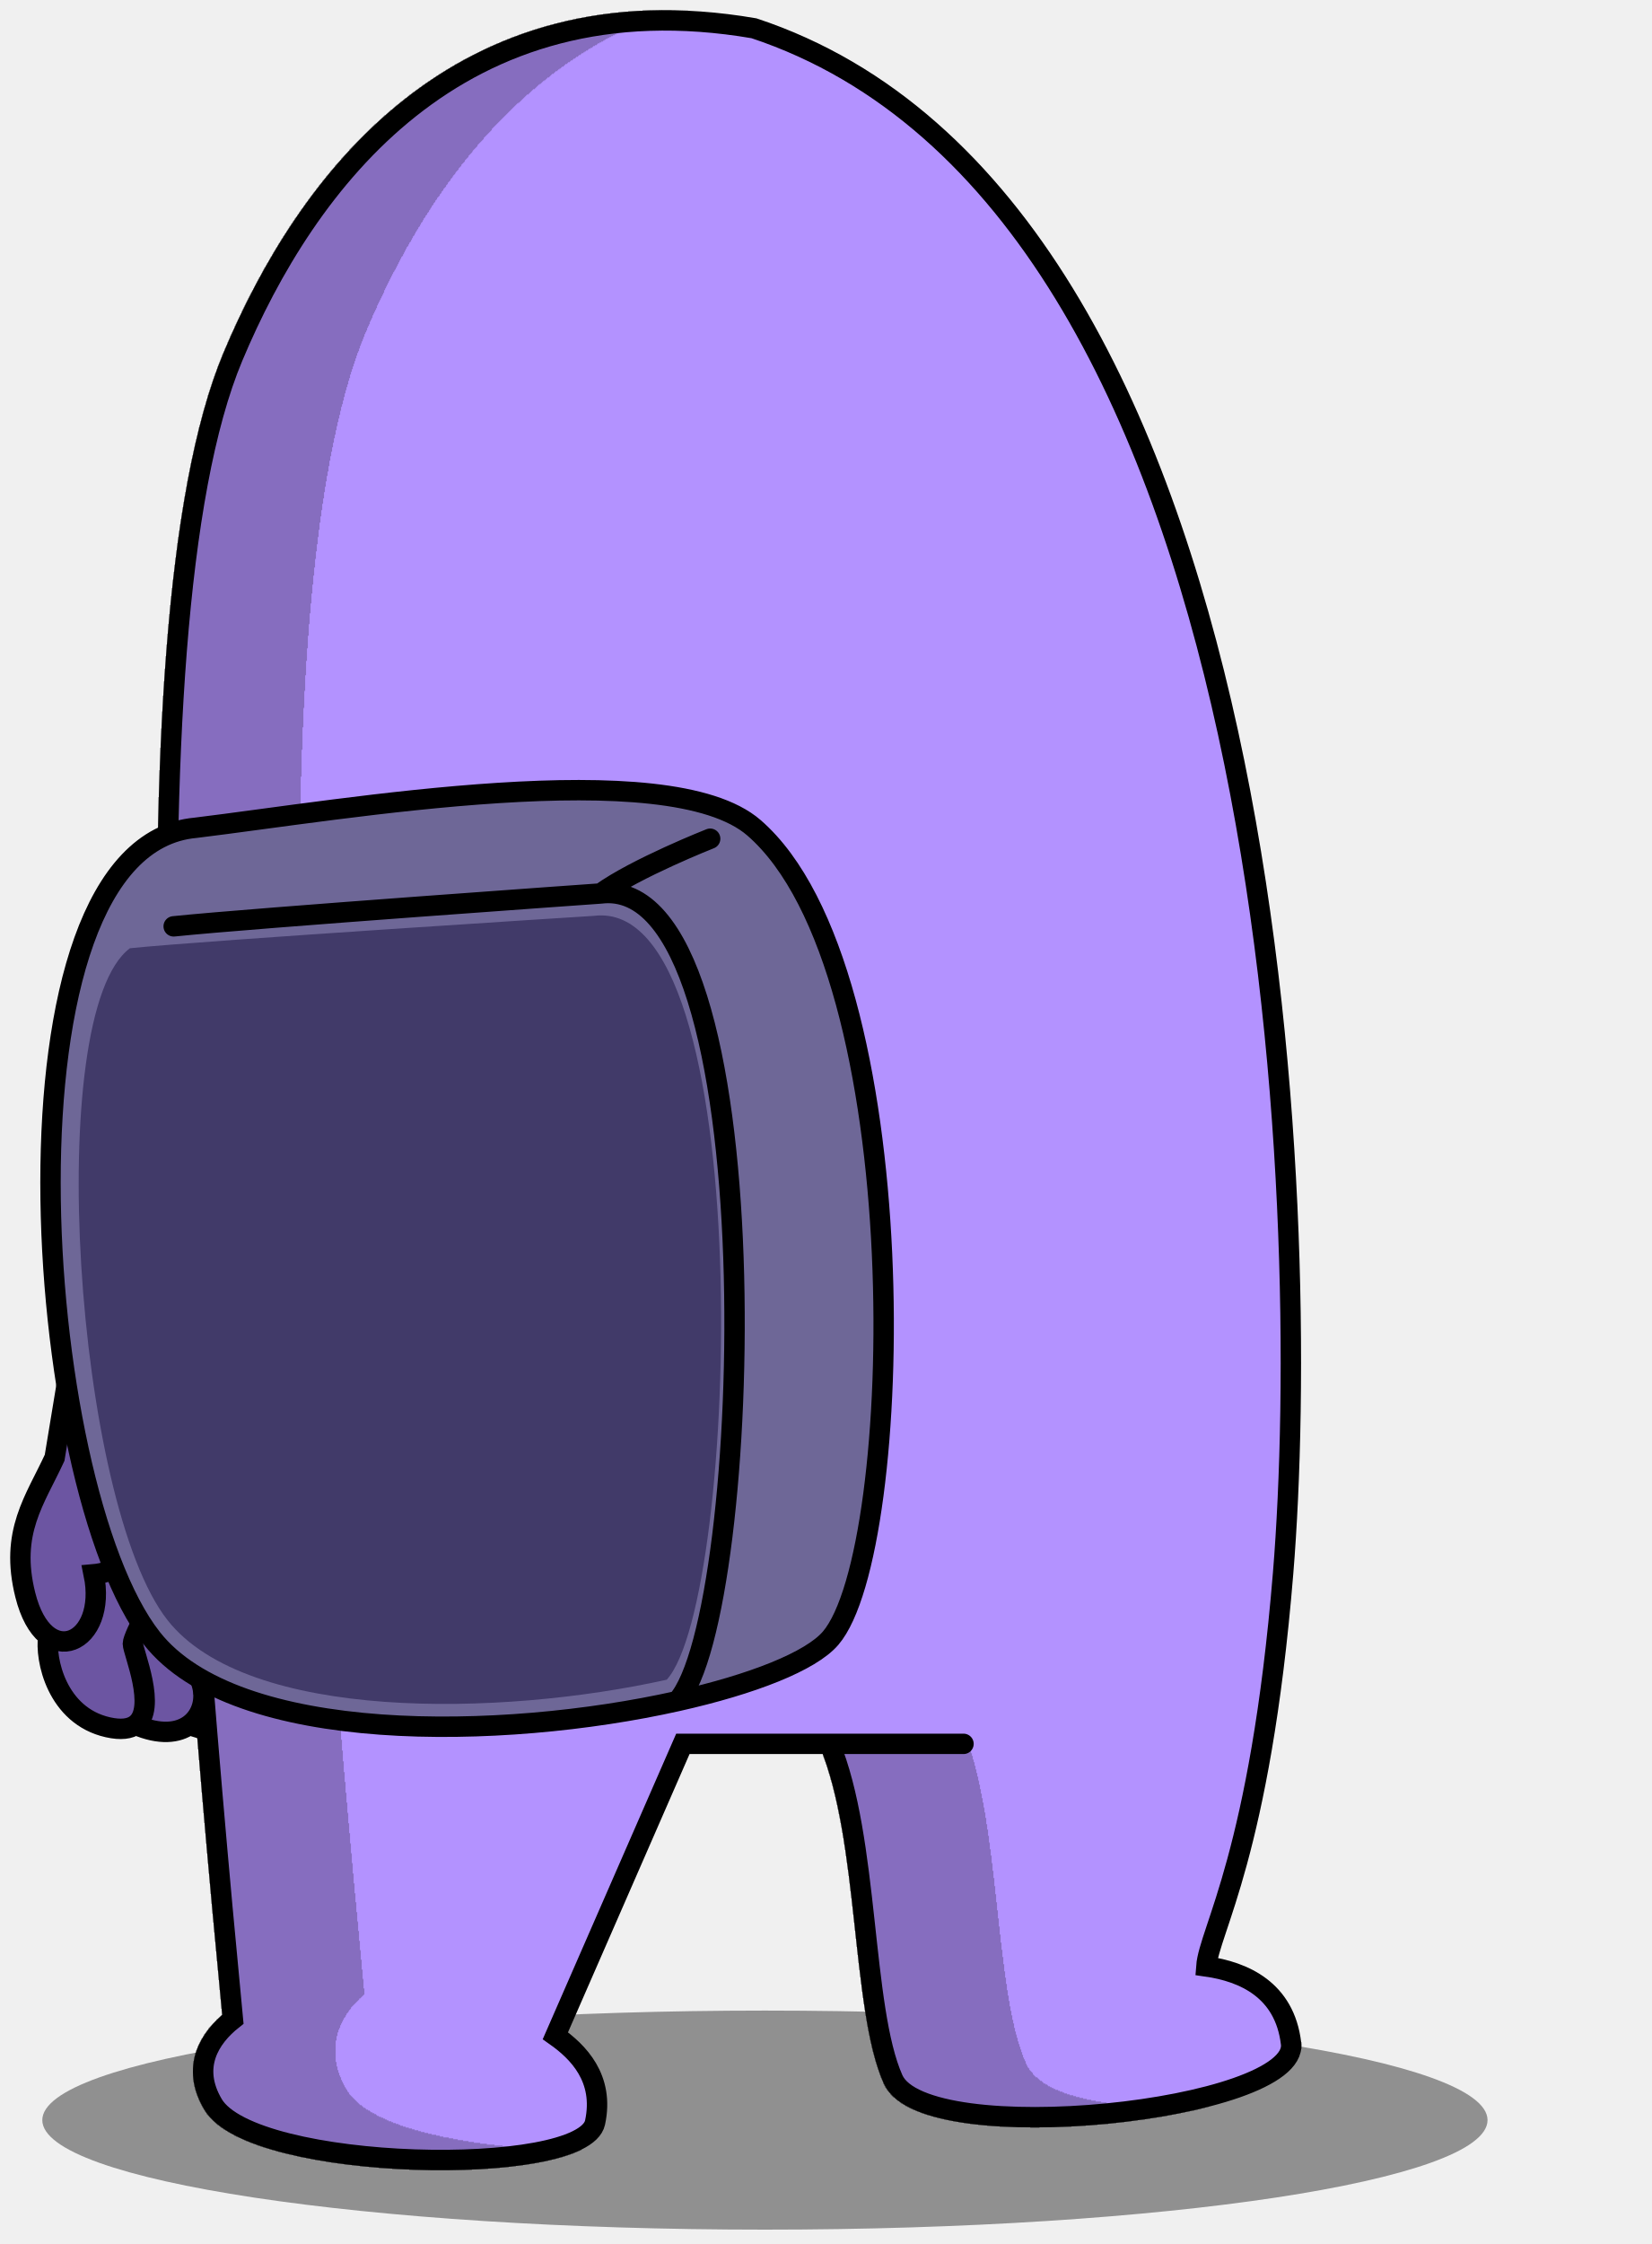
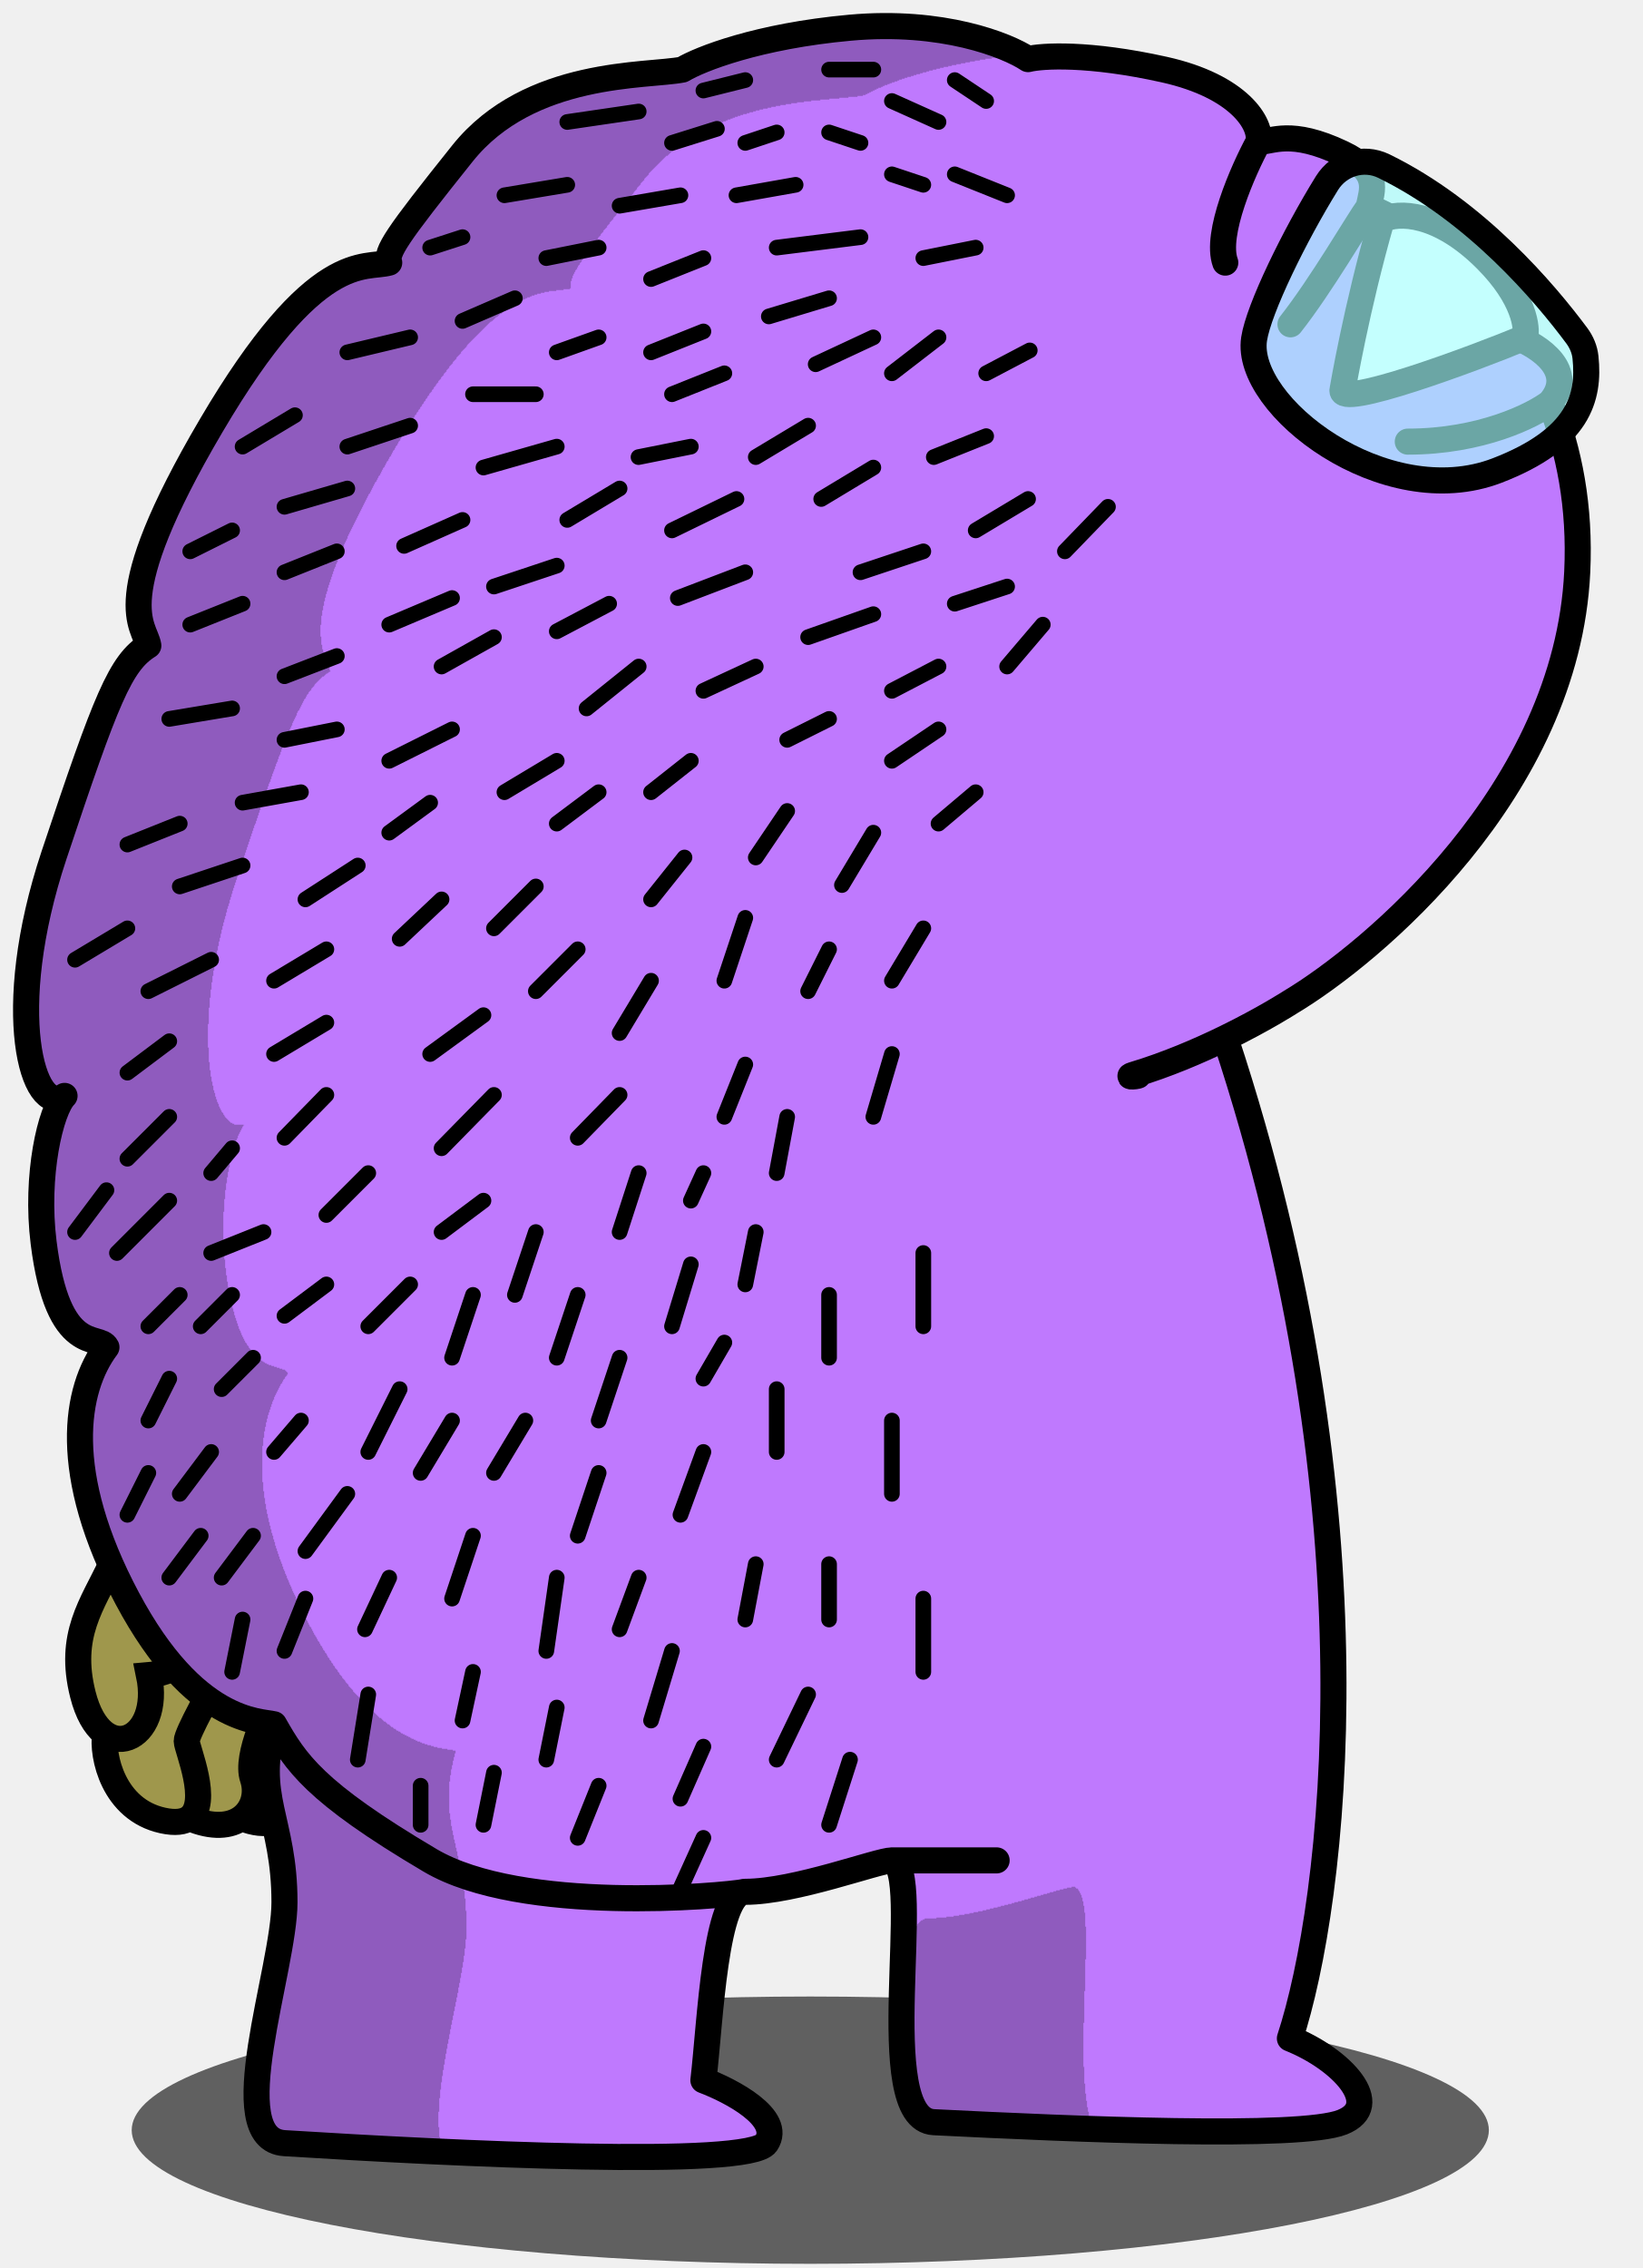
- <svg xmlns="http://www.w3.org/2000/svg" width="81" height="110" viewBox="0 0 81 110" fill="none">
-   <ellipse opacity="0.4" cx="37.507" cy="103.927" rx="35.433" ry="5.369" fill="black" />
-   <path d="M6.255 56.111C7.022 52.657 10.572 44.119 12.97 41.72C18.726 35.964 27.84 52.753 25.922 55.631C24.387 57.934 23.044 60.673 22.564 61.754C22.882 61.796 23.201 61.833 23.523 61.867C22.811 63.466 19.17 68.502 18.028 70.502C16.109 73.859 16.588 73.859 15.149 76.738C14.67 77.537 13.518 79.52 12.751 81.055C11.792 82.974 12.062 85.644 9.289 84.548C8.729 84.957 7.836 85.065 6.644 84.548C6.366 84.748 5.936 84.814 5.295 84.671C2.784 84.11 2.196 81.33 2.369 80.198C1.914 79.867 1.498 79.215 1.239 78.177C0.471 75.107 1.718 73.54 2.678 71.461L5.295 55.631L6.255 56.111Z" fill="#6C55A2" />
-   <path d="M6.255 56.111C7.022 52.657 10.572 44.119 12.97 41.72C18.726 35.964 27.84 52.753 25.922 55.631C24.387 57.934 23.044 60.673 22.564 61.754M6.255 56.111L5.295 55.631L2.678 71.461C1.718 73.54 0.471 75.107 1.239 78.177C2.198 82.014 5.295 80.575 4.596 77.172C6.185 77.034 8.914 75.299 8.914 72.9M6.255 56.111C8.394 57.334 15.684 60.86 22.564 61.754M22.564 61.754C22.882 61.796 23.201 61.833 23.523 61.867C22.811 63.466 19.17 68.502 18.028 70.502C16.109 73.859 16.588 73.859 15.149 76.738C14.67 77.537 13.518 79.52 12.751 81.055C11.792 82.974 12.062 85.644 9.289 84.548M2.369 80.198C2.196 81.33 2.784 84.11 5.295 84.671C5.936 84.814 6.366 84.748 6.644 84.548M8.434 76.738C7.794 77.857 6.515 80.191 6.515 80.575C6.515 80.957 7.731 83.77 6.644 84.548M11.312 77.697C10.672 78.816 9.489 81.343 9.873 82.494C10.126 83.254 9.916 84.09 9.289 84.548M6.644 84.548C7.836 85.065 8.729 84.957 9.289 84.548" stroke="black" stroke-linecap="round" />
-   <g filter="url(#filter0_i_31843_2156)">
-     <path d="M36.97 1.386C22.45 -1.105 15.006 8.946 11.419 17.493C5.799 30.883 8.687 70.569 11.419 98.985C10.267 99.893 9.368 101.328 10.443 103.15C12.395 106.459 28.592 106.77 29.178 104.046C29.646 101.866 28.338 100.571 27.232 99.792L33.484 85.483H40.679C42.631 90.154 42.23 98.424 43.791 101.927C45.353 105.43 63.697 103.484 63.306 100.175C62.994 97.528 60.974 96.653 59.152 96.393C59.282 94.642 61.786 90.894 62.916 77.114C64.353 59.602 62.916 9.976 36.97 1.386Z" fill="#B392FF" />
-     <path d="M40.679 85.483C42.631 90.154 42.23 98.424 43.791 101.927C45.353 105.43 63.697 103.484 63.306 100.175C62.994 97.528 60.974 96.653 59.152 96.393C59.282 94.642 61.786 90.894 62.916 77.114C64.353 59.602 62.916 9.976 36.97 1.386C22.45 -1.105 15.006 8.946 11.419 17.493C5.799 30.883 8.687 70.569 11.419 98.985C10.267 99.893 9.368 101.328 10.443 103.15C12.395 106.459 28.592 106.77 29.178 104.046C29.646 101.866 28.338 100.571 27.232 99.792L33.484 85.483H40.679ZM40.679 85.483H47.244" stroke="black" stroke-linecap="round" />
+ <svg xmlns="http://www.w3.org/2000/svg" width="63" height="87" viewBox="0 0 63 87" fill="none">
+   <path d="M6.241 48.234L4.266 60.008C3.542 61.554 2.601 62.719 3.18 65.003C3.376 65.775 3.69 66.26 4.033 66.506C3.902 67.348 4.346 69.416 6.241 69.833C6.724 69.939 7.048 69.89 7.259 69.742C8.158 70.126 8.831 70.046 9.254 69.742C11.347 70.556 11.142 68.57 11.866 67.143C12.445 66.002 13.314 64.527 13.676 63.932C14.762 61.792 14.4 61.792 15.847 59.294C16.709 57.807 19.456 54.062 19.994 52.872C19.751 52.847 19.51 52.819 19.27 52.788C14.079 52.123 8.579 49.501 6.965 48.591L6.241 48.234Z" fill="#9F974C" />
+   <path d="M8.971 61.078C8.971 62.862 6.912 64.153 5.714 64.256C6.241 66.787 3.904 67.857 3.18 65.003C2.601 62.719 3.542 61.554 4.266 60.008L6.241 48.234L6.965 48.591C8.579 49.501 14.079 52.123 19.27 52.788C19.51 52.819 19.751 52.847 19.994 52.872C19.456 54.062 16.709 57.807 15.847 59.294C14.4 61.792 14.762 61.792 13.676 63.932C13.314 64.527 12.445 66.002 11.866 67.143C11.142 68.57 11.347 70.556 9.254 69.742M4.033 66.506C3.902 67.348 4.346 69.416 6.241 69.833C6.724 69.939 7.048 69.89 7.259 69.742M8.609 63.932C8.126 64.765 7.161 66.501 7.161 66.787C7.161 67.07 8.078 69.163 7.259 69.742M10.78 64.646C10.298 65.478 9.405 67.357 9.695 68.214C9.886 68.779 9.727 69.401 9.254 69.742M7.259 69.742C8.158 70.126 8.831 70.046 9.254 69.742" stroke="black" stroke-linecap="round" />
+   <path d="M6.965 48.59C7.544 46.022 10.222 39.671 12.032 37.887C16.375 33.606 23.251 46.093 21.803 48.234C20.645 49.946 19.632 51.983 19.27 52.788C14.079 52.122 8.579 49.5 6.965 48.59Z" fill="#6C55A2" />
+   <path d="M19.994 52.872C19.751 52.846 19.51 52.818 19.27 52.788M19.27 52.788C14.079 52.122 8.579 49.5 6.965 48.59C7.544 46.022 10.222 39.671 12.032 37.887C16.375 33.606 23.251 46.093 21.803 48.234C20.645 49.946 19.632 51.983 19.27 52.788Z" stroke="black" stroke-linecap="round" />
+   <ellipse cx="31.081" cy="81.713" rx="26.029" ry="5.127" fill="black" fill-opacity="0.6" />
+   <g filter="url(#filter0_i_33174_500)">
+     <path d="M52.5 7.941C52.634 7.272 52.967 6.585 51.486 5.883C49.5 4.941 48.808 5.441 48.273 5.441C48.406 4.772 47.549 3.312 44.657 2.669C41.765 2.026 39.97 2.134 39.435 2.268C38.631 1.732 36.141 0.741 32.605 1.063C29.07 1.384 26.847 2.268 26.178 2.669C24.839 2.937 20.313 2.669 17.741 5.883C15.171 9.097 14.796 9.673 14.93 10.074C13.992 10.342 12.117 9.498 8.1 16.328C4.083 23.157 5.556 23.961 5.69 24.764C4.619 25.434 4.083 26.773 2.074 32.799C0.066 38.825 1.271 42.842 2.476 42.038C1.94 42.574 1.351 45.092 1.673 47.663C2.225 52.082 3.815 51.144 4.083 51.68C2.878 53.287 2.315 56.501 4.886 61.321C7.457 66.142 9.975 66.008 10.511 66.142C9.707 68.954 10.912 69.757 10.912 72.971C10.912 75.542 8.502 82.06 10.912 82.211C17.34 82.612 28.749 83.175 29.392 82.211C30.034 81.247 28.052 80.202 26.981 79.8C27.239 77.611 27.415 72.944 28.459 72.591C28.512 72.583 28.555 72.576 28.588 72.569C30.5 72.569 33.677 71.364 34.212 71.364C35.498 71.686 33.409 81.287 35.819 81.407C41.175 81.675 49.879 82.05 51.486 81.407C53.093 80.765 51.486 78.997 49.478 78.194C51.174 73.029 53.053 58.123 47 39.82C48.494 39.091 49.5 38.441 49.5 38.441C52.606 36.581 60.1 30.341 60.5 21.941C60.619 19.435 60.19 17.272 59.459 15.441C60.495 14.241 59.027 13.275 58.164 12.941C56.365 10.168 53.956 8.521 52.5 7.941Z" fill="#BF79FE" />
  </g>
-   <path d="M36.969 40.577C32.75 36.92 16.927 39.683 9.59 40.578C-0.611 41.497 1.537 72.789 7.442 80.305C11.572 85.562 24.631 85.304 33.211 83.388C36.899 82.564 39.759 81.435 40.727 80.305C44.409 76.01 45.022 47.557 36.969 40.577Z" fill="#6E6797" />
-   <path d="M33.211 83.388C36.899 82.564 39.759 81.435 40.727 80.305C44.409 76.01 45.022 47.557 36.969 40.577C32.75 36.92 16.927 39.683 9.59 40.578C-0.611 41.497 1.537 72.789 7.442 80.305C11.572 85.562 24.631 85.304 33.211 83.388ZM33.211 83.388C36.969 79.231 38.043 42.725 29.453 43.798M29.453 43.798C29.453 43.798 12.536 44.993 8.516 45.409M29.453 43.798C31.19 42.546 34.822 41.114 34.822 41.114" stroke="black" stroke-linecap="round" />
-   <path d="M8.217 79.422C12.14 84.394 24.544 84.15 32.693 82.338C36.262 78.406 37.282 43.879 29.123 44.895C29.123 44.895 10.187 46.09 6.369 46.483C2.074 49.704 3.684 73.678 8.217 79.422Z" fill="#413A69" />
+   <path d="M52.5 7.941C52.634 7.272 52.967 6.585 51.486 5.883C49.5 4.941 48.808 5.441 48.273 5.441M52.5 7.941C52.098 8.491 50.683 10.941 49.5 12.441M52.5 7.941C53.956 8.521 56.365 10.168 58.164 12.941C59.027 13.275 60.495 14.241 59.459 15.441M48.273 5.441C48.406 4.772 47.549 3.312 44.657 2.669C41.765 2.026 39.97 2.134 39.435 2.268C38.631 1.732 36.141 0.741 32.605 1.063C29.07 1.384 26.847 2.268 26.178 2.669C24.839 2.937 20.313 2.669 17.741 5.883C15.171 9.097 14.796 9.673 14.93 10.074C13.992 10.342 12.117 9.498 8.1 16.328C4.083 23.157 5.556 23.961 5.69 24.764C4.619 25.434 4.083 26.773 2.074 32.799C0.066 38.825 1.271 42.842 2.476 42.038C1.94 42.574 1.351 45.092 1.673 47.663C2.225 52.082 3.815 51.144 4.083 51.68C2.878 53.287 2.315 56.501 4.886 61.321C7.457 66.142 9.975 66.008 10.511 66.142M48.273 5.441C47.682 6.53 46.6 8.98 47 10.074M10.511 66.142C9.707 68.954 10.912 69.757 10.912 72.971C10.912 75.542 8.502 82.06 10.912 82.211C17.34 82.612 28.749 83.175 29.392 82.211C30.034 81.247 28.052 80.202 26.981 79.8C27.249 77.524 27.429 72.569 28.588 72.569M10.511 66.142C11.34 67.595 12.024 68.718 16.5 71.364C20 73.434 27.725 72.736 28.588 72.569M43.452 41.235C43.05 41.369 44.095 41.235 43.452 41.235ZM43.452 41.235C44.751 40.845 45.987 40.315 47 39.82M34.212 71.364C35.498 71.686 33.409 81.287 35.819 81.407C41.175 81.675 49.879 82.05 51.486 81.407C53.093 80.765 51.486 78.997 49.478 78.194C51.174 73.029 53.053 58.123 47 39.82M34.212 71.364C34.748 71.364 36.301 71.364 38.229 71.364M34.212 71.364C33.677 71.364 30.5 72.569 28.588 72.569M59.459 15.441C60.19 17.272 60.619 19.435 60.5 21.941C60.1 30.341 52.606 36.581 49.5 38.441C49.5 38.441 48.494 39.091 47 39.82M59.459 15.441C58.806 15.941 56.8 16.941 54 16.941" stroke="black" stroke-linecap="round" stroke-linejoin="round" />
+   <path d="M57 9.941C55.189 8.13 53.619 8.1 53 8.441C52.03 11.804 51.5 14.941 51.5 14.941C51.279 15.71 56.529 13.761 58.5 12.942C58.593 12.622 58.5 11.441 57 9.941Z" fill="white" stroke="black" stroke-linecap="round" />
+   <path d="M37.828 3.875L36.623 3.072M38.631 7.491L36.623 6.687M36 4.679L34.212 3.875M35.417 7.089L34.212 6.687M37.426 9.499L35.417 9.901M33.5 12.941L31.288 13.973M33.007 9.097L29.793 9.499M33.007 5.482L31.802 5.08M33.5 2.67H31.802M30.519 7.089L28.25 7.491M29.793 5.08L28.588 5.482M27.5 4.941L25.776 5.482M28.588 3.072L26.981 3.473M31.802 11.441L29.491 12.138M26.981 9.901L24.973 10.704M26.101 7.491L23.767 7.892M24.5 4.277L21.759 4.679M21.759 7.089L19.349 7.491M16.5 9.499L17.742 9.097M22.964 9.499L20.955 9.901M26.981 12.713L24.973 13.516M27.785 14.32L25.776 15.123M22.964 12.941L21.357 13.516M19.75 11.441L17.742 12.311M15.733 12.941L13.323 13.516M20.554 15.123H18.143M26.5 17.132L24.492 17.534M23.767 18.739L21.759 19.944M21.357 17.132L18.545 17.935M15.733 16.328L13.323 17.132M13.323 18.739L10.912 19.441M17.742 19.944L15.5 20.941M8.904 20.346L7.297 21.149M12.921 21.149L10.912 21.953M11.314 15.927L9.305 17.132M21.357 21.697L18.947 22.5M23.366 23.158L21.357 24.217M17.34 22.941L14.93 23.961M18.947 24.441L16.938 25.568M12.921 25.166L10.912 25.941M9.305 23.158L7.297 23.961M12.921 27.979L10.912 28.38M8.904 27.175L6.493 27.577M17.34 27.979L14.93 29.184M21.357 29.184L19.349 30.389M16.5 30.791L14.93 31.941M11.544 30.389L9.305 30.791M6.895 31.594L4.886 32.397M9.305 33.201L6.895 34.004M4.886 35.611L2.878 36.816M8.1 36.816L5.69 38.022M6.493 39.941L4.887 41.147M6.493 42.842L4.886 44.449M6.493 46.056L4.485 48.065M4.083 45.654L2.878 47.261M12.519 36.415L10.511 37.62M13.724 33.201L11.716 34.5M16.938 34.5L15.331 36.013M12.519 39.227L10.511 40.432M18.545 38.941L16.5 40.432M12.519 42L10.912 43.646M10.109 47.261L8.1 48.065M8.904 44.047L8.1 45M8.904 49.672L7.699 50.877M6.895 49.672L5.69 50.877M6.493 52.885L5.69 54.492M8.1 55.697L6.895 57.304M5.69 56.501L4.886 58.108M7.699 58.911L6.493 60.518M9.707 58.911L8.502 60.518M9.707 52.082L8.502 53.287M11.716 61.322L10.912 63.33M9.305 62.125L8.904 64.133M11.544 54.492L10.511 55.697M12.519 49.27L10.912 50.475M14.126 45L12.519 46.607M13.323 57.304L11.716 59.5M14.93 60.518L14 62.5M18.143 64.133L17.742 66M14.126 65L13.724 67.5M16.135 68.5V70M21.357 65.5L20.955 67.5M18.947 68L18.545 70M15.331 53.287L14.126 55.697M15.733 49.27L14.126 50.877M23.767 42L22.161 43.646M18.947 42L16.938 44.047M18.545 46.056L16.938 47.261M20.554 47.261L19.75 49.672M18.143 49.672L17.34 52.082M20.152 54.492L18.947 56.501M17.34 54.492L16.135 56.501M23.767 52.082L22.964 54.492M22.161 49.672L21.357 52.082M18.143 58.911L17.34 61.322M21.357 60.518L20.955 63.33M25.776 63.33L24.973 66M24.5 60.518L23.767 62.5M26.981 55.697L26.101 58.108M22.964 56.501L22.161 58.911M28.99 47.261L28.588 49.27M26.5 48.5L25.776 50.877M27.785 51.5L26.981 52.885M24.5 45L23.767 47.261M28.588 40.834L27.785 42.842M24.973 37.62L23.767 39.628M22.161 36.415L20.554 38.022M18.947 35.611L20.554 34.004M26.257 32.893L24.973 34.5M28.588 35.209L27.785 37.62M26.5 29.184L24.973 30.389M22.964 30.389L21.357 31.594M24.5 25.568L22.5 27.175M28.588 21.953L26 22.941M28.25 19.141L25.776 20.346M33.5 17.935L31.5 19.141M30.998 16.328L28.99 17.534M36 12.941L34.212 14.32M37.828 14.32L39.5 13.441M35.819 17.534L37.828 16.73M39.435 19.141L37.426 20.346M35.417 21.149L33.007 21.953M33.5 23.559L30.998 24.441M28.99 25.568L26.981 26.5M31.802 27.577L30.195 28.38M30.195 31.109L28.99 32.893M36 25.568L34.212 26.5M36 27.979L34.212 29.184M37.426 30.389L36 31.594M33.5 31.941L32.295 33.95M31.802 36.415L30.998 38.022M38.631 22.5L36.623 23.158M40 23.961L38.631 25.568M42.5 19.441L40.847 21.149M30.195 42.842L29.793 45M26.981 45L26.5 46.056M29.793 53.287V55.697M28.99 60L28.588 62.125M26.981 67L26.101 69M22.964 68.5L22.161 70.5M30.998 65L29.793 67.5M31.802 60V62.125M31.802 49.672V52.082M34.212 40.432L33.5 42.842M35.417 48.065V50.877M34.212 54.492V57.304M35.417 61.322V64.133M32.605 67.5L31.802 70M26.981 70.5L26.101 72.441M35.417 35.611L34.212 37.62" stroke="black" stroke-width="0.6" stroke-linecap="round" />
+   <path d="M48.105 13.004C48.281 11.847 49.663 9.021 50.9 7.025C51.363 6.279 52.295 5.987 53.084 6.372C56.62 8.099 59.265 11.237 60.482 12.875C60.663 13.119 60.784 13.402 60.816 13.704C60.98 15.255 60.558 16.843 57.425 18.05C53.123 19.706 47.717 15.567 48.105 13.004Z" fill="#A5FFFD" fill-opacity="0.65" stroke="black" />
  <defs>
-     <filter id="filter0_i_31843_2156" x="7.698" y="0.5" width="56.115" height="105.883" filterUnits="userSpaceOnUse" color-interpolation-filters="sRGB">
+     <filter id="filter0_i_33174_500" x="0.5" y="0.5" width="60.52" height="82.743" filterUnits="userSpaceOnUse" color-interpolation-filters="sRGB">
      <feFlood flood-opacity="0" result="BackgroundImageFix" />
      <feBlend mode="normal" in="SourceGraphic" in2="BackgroundImageFix" result="shape" />
      <feColorMatrix in="SourceAlpha" type="matrix" values="0 0 0 0 0 0 0 0 0 0 0 0 0 0 0 0 0 0 127 0" result="hardAlpha" />
-       <feOffset dx="7" dy="-1" />
+       <feOffset dx="7" dy="1" />
      <feComposite in2="hardAlpha" operator="arithmetic" k2="-1" k3="1" />
      <feColorMatrix type="matrix" values="0 0 0 0 0 0 0 0 0 0 0 0 0 0 0 0 0 0 0.25 0" />
-       <feBlend mode="normal" in2="shape" result="effect1_innerShadow_31843_2156" />
+       <feBlend mode="normal" in2="shape" result="effect1_innerShadow_33174_500" />
    </filter>
  </defs>
</svg>
